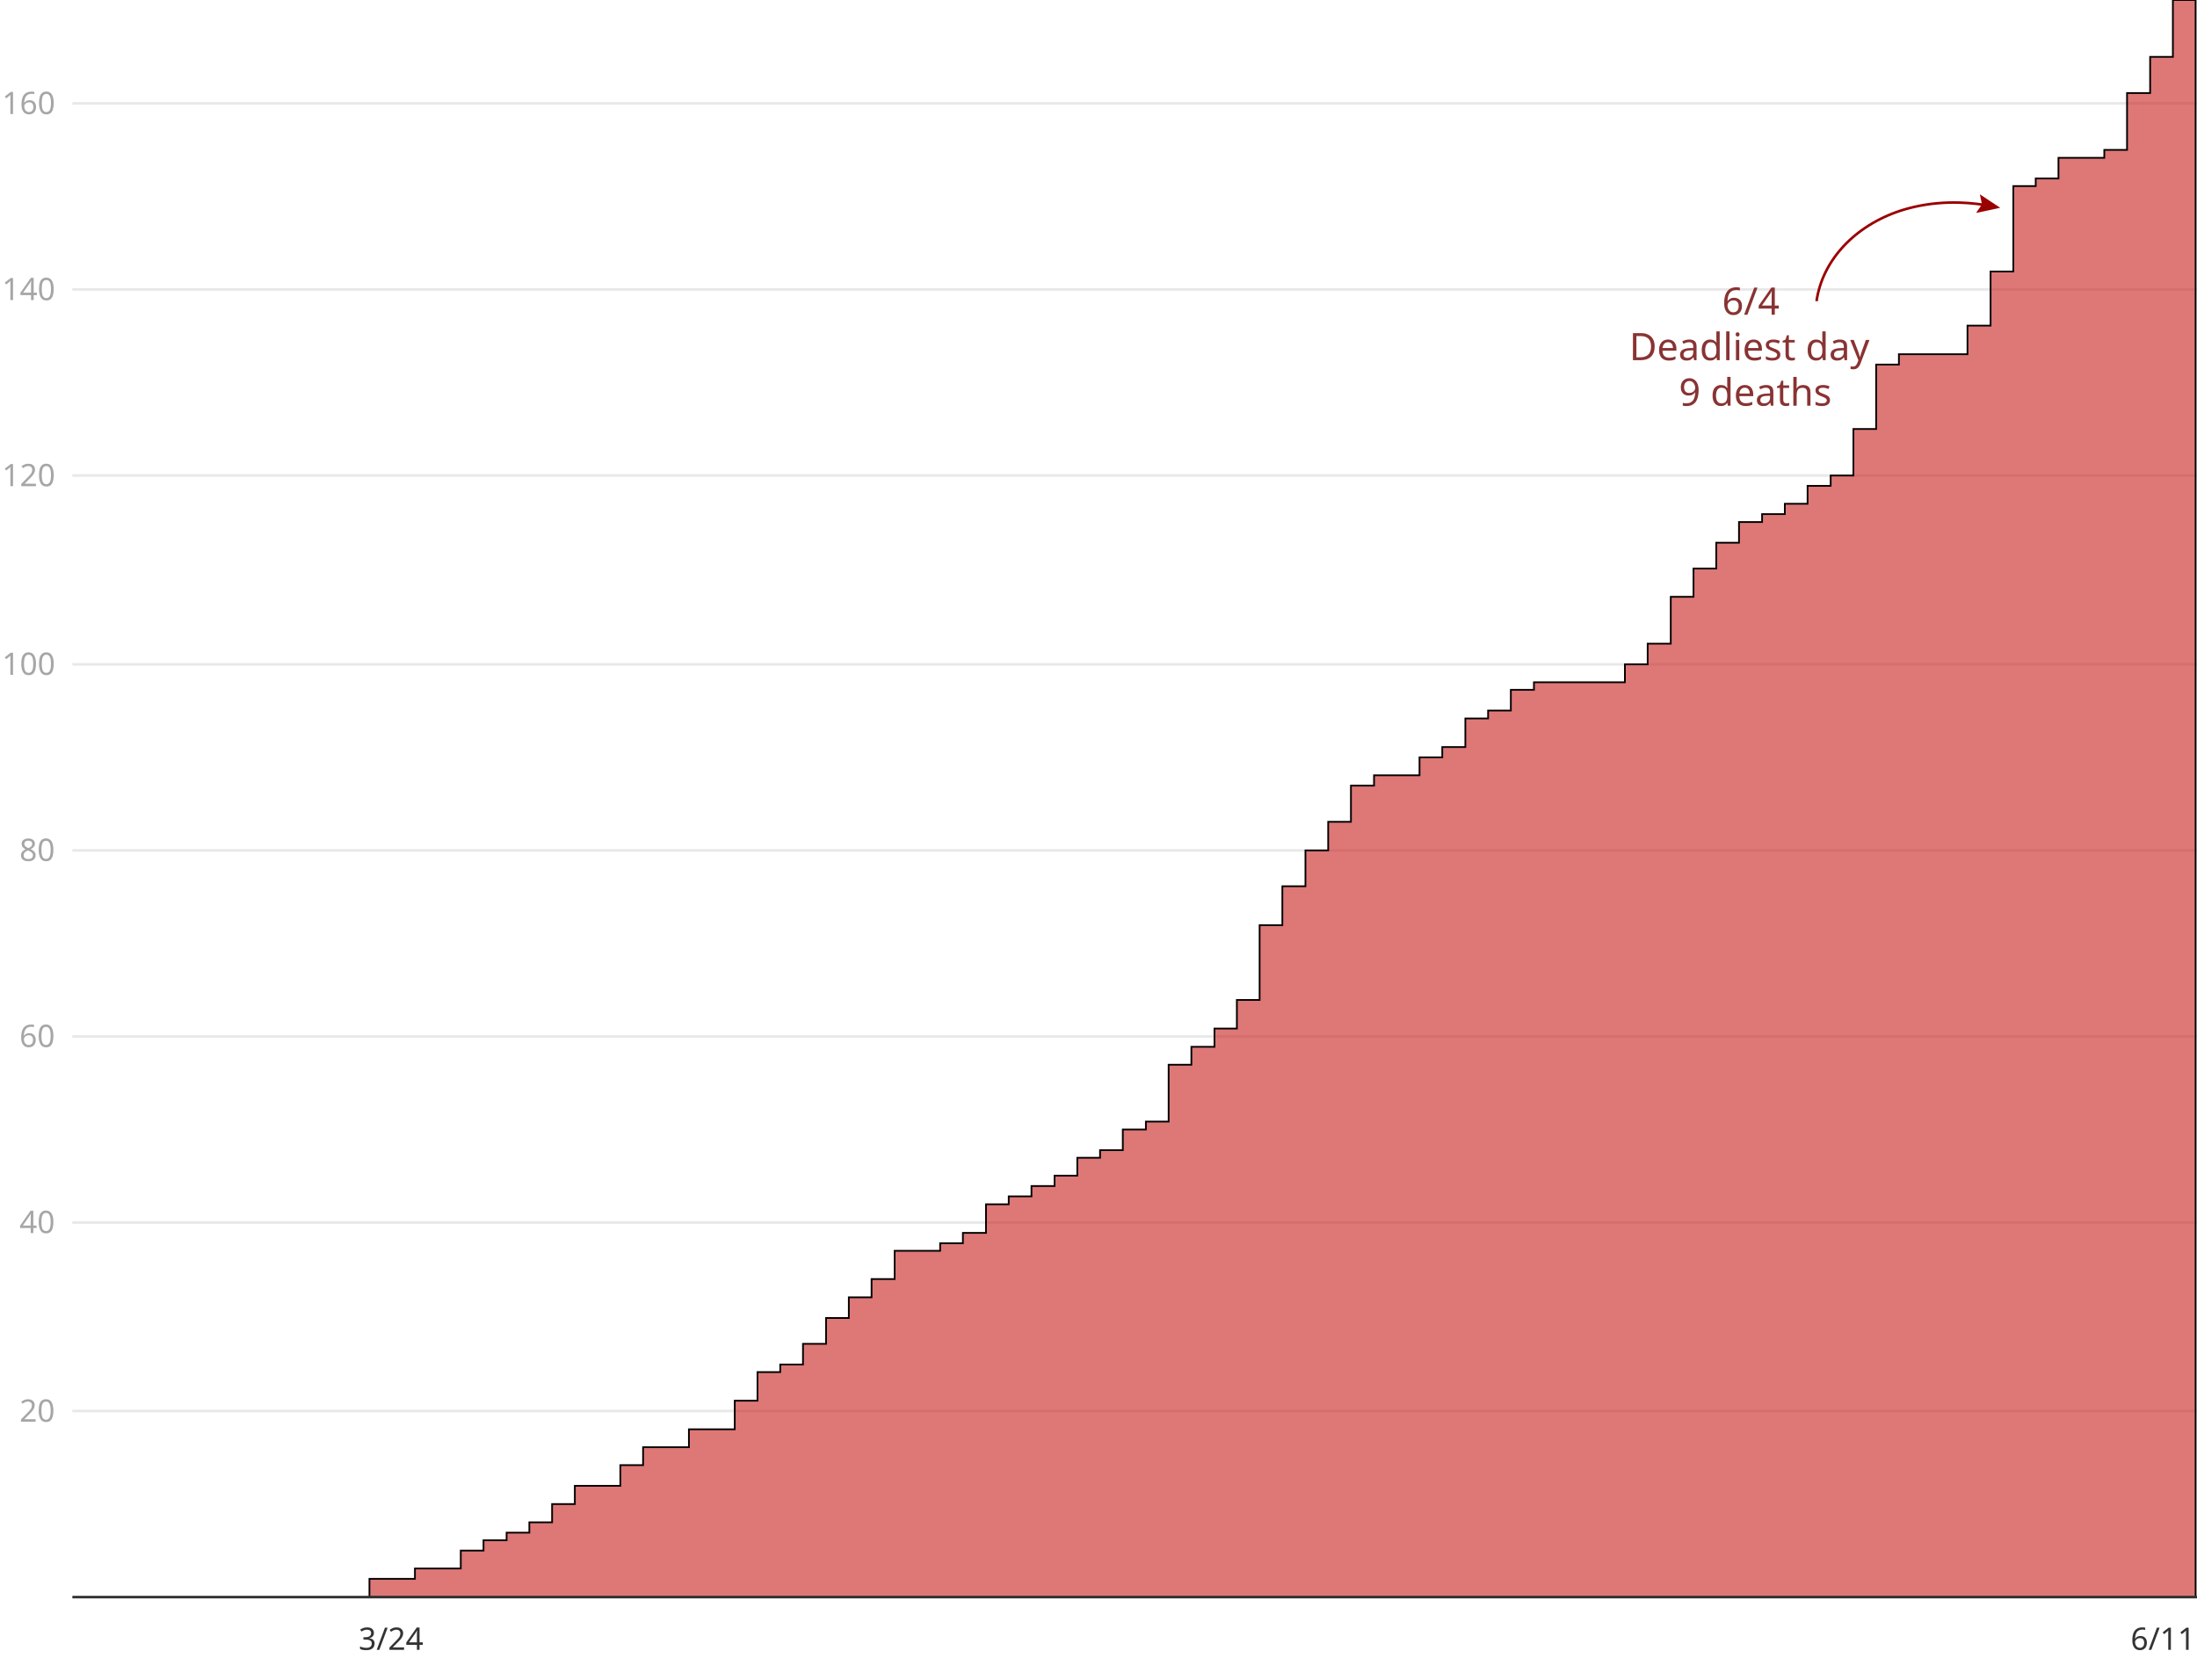
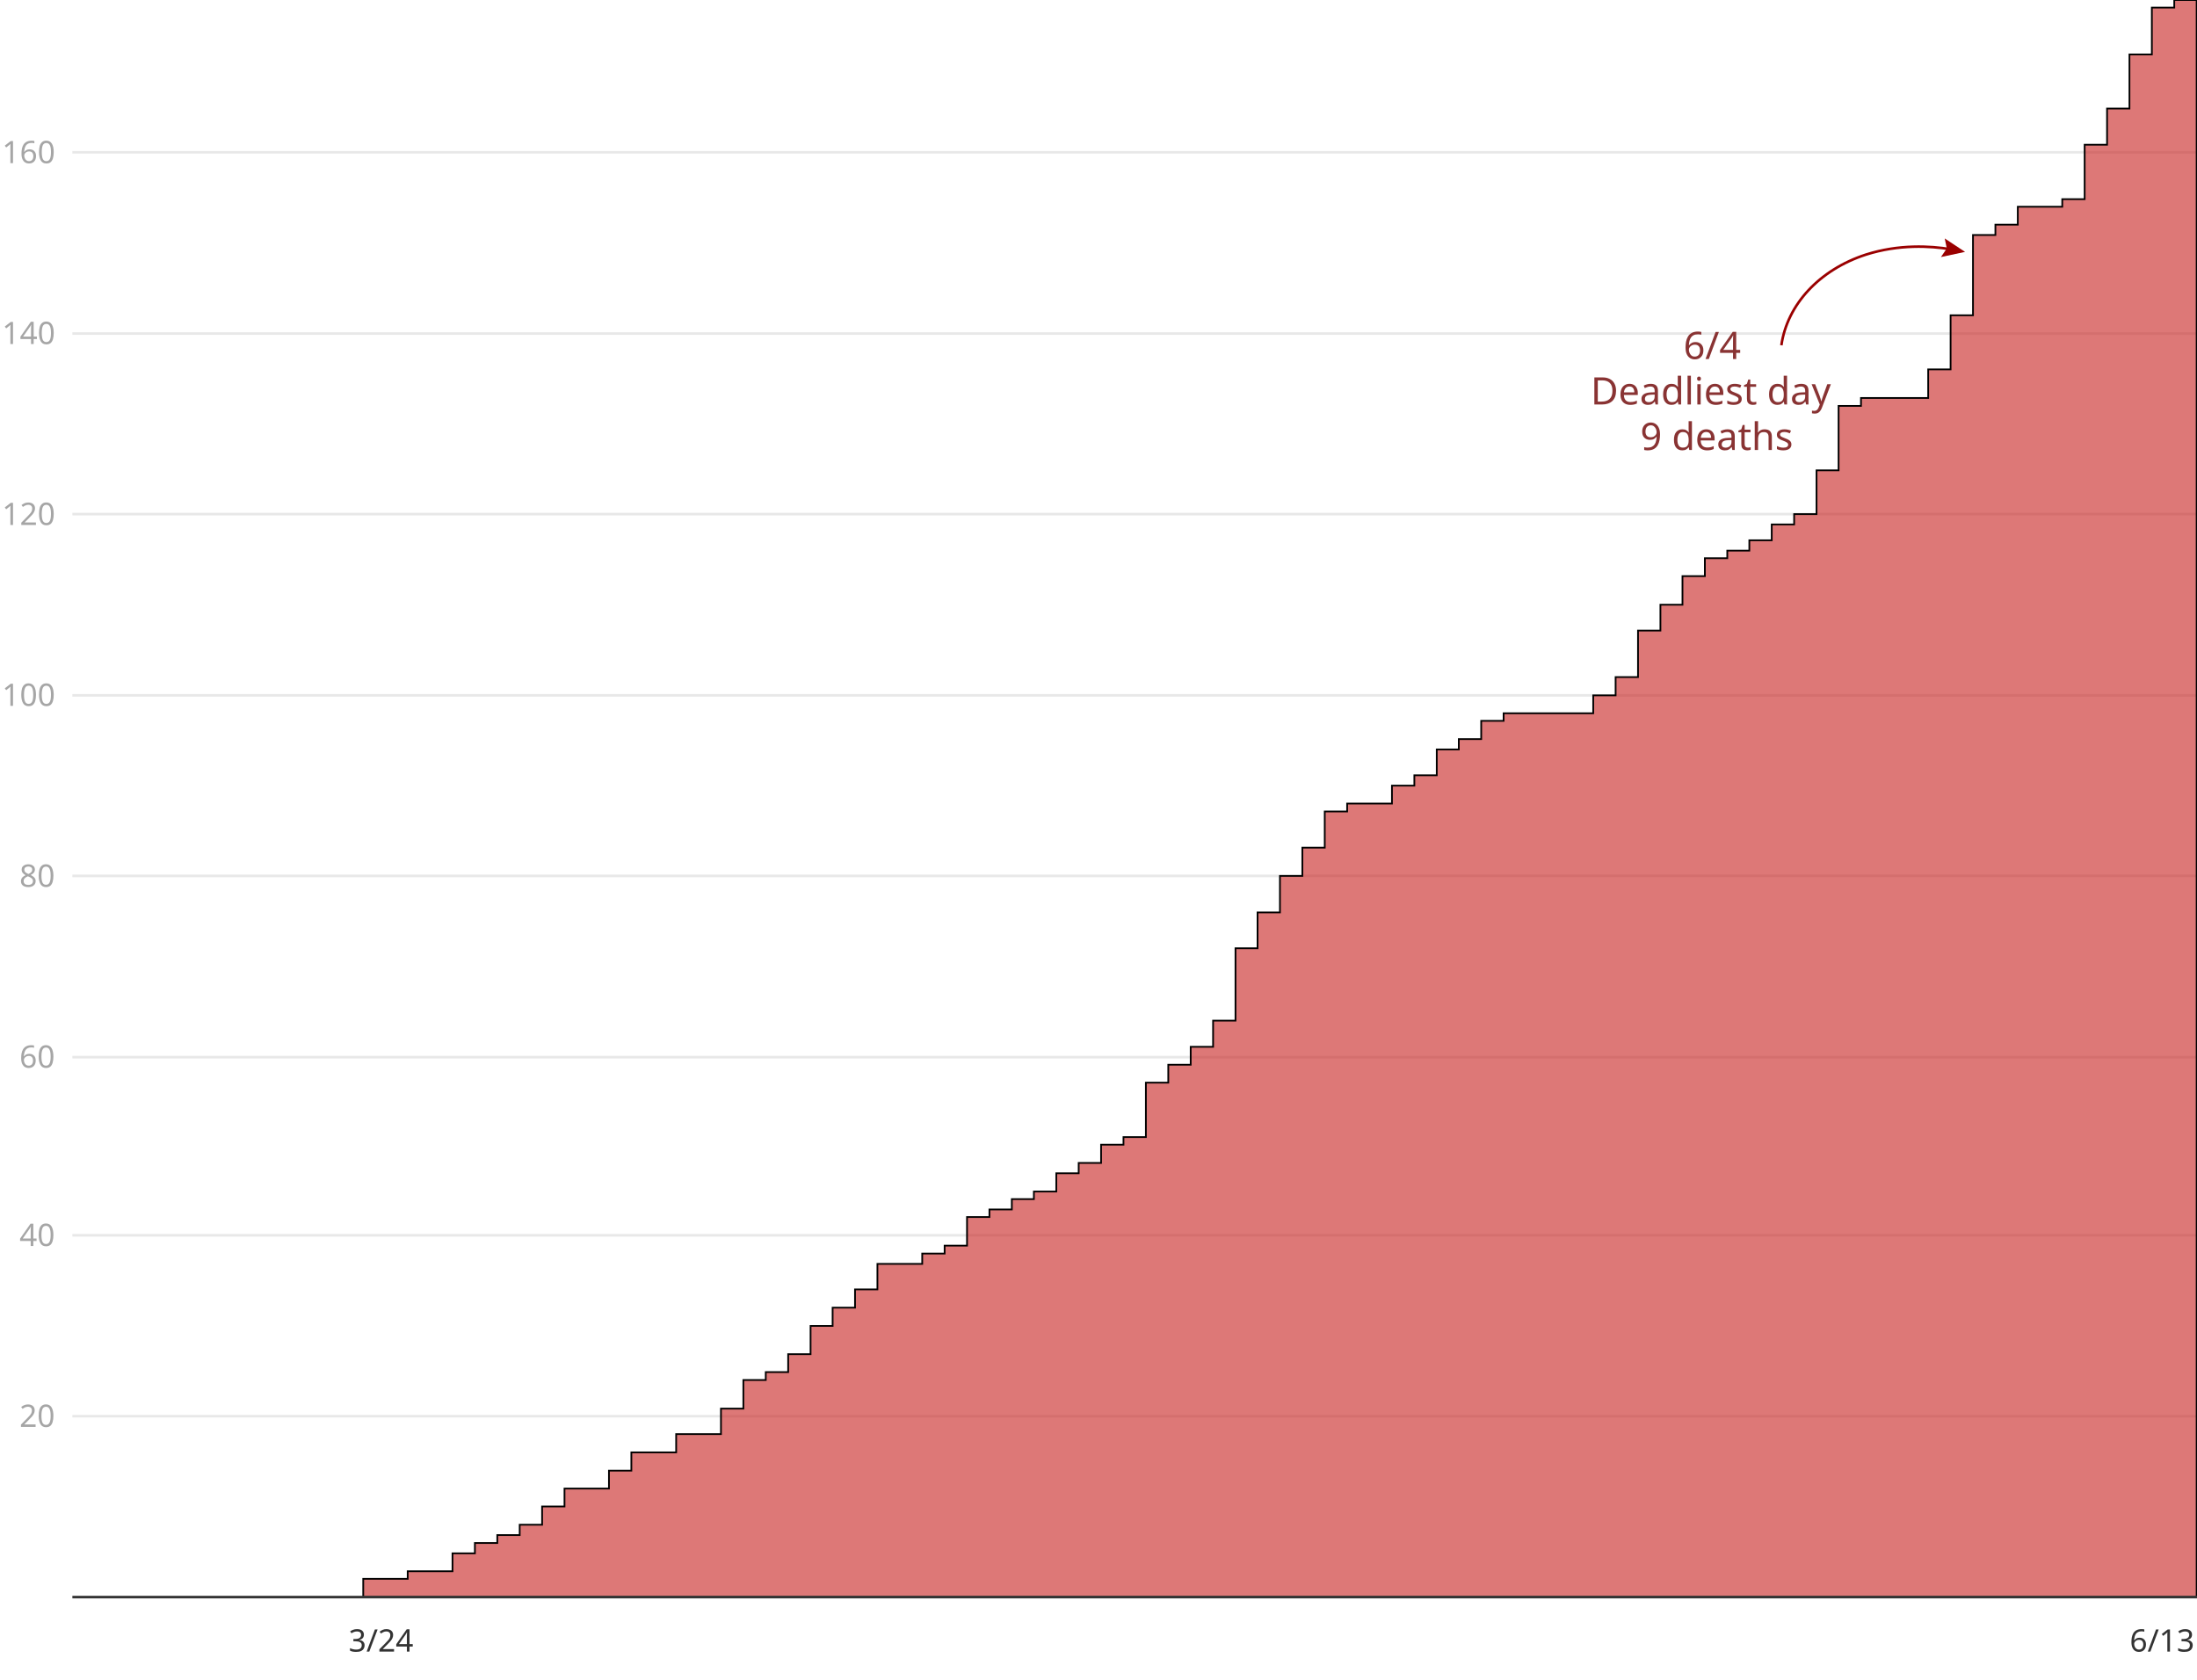
<svg xmlns="http://www.w3.org/2000/svg" xmlns:xlink="http://www.w3.org/1999/xlink" version="1.1" id="Layer_1" x="0px" y="0px" viewBox="0 0 637.5 487.5" style="enable-background:new 0 0 637.5 487.5;" xml:space="preserve">
  <style type="text/css">
	.st0{clip-path:url(#SVGID_2_);}
	.st1{clip-path:url(#SVGID_4_);fill:none;stroke:#E8E8E8;stroke-width:0.75;stroke-miterlimit:10;}
	.st2{clip-path:url(#SVGID_4_);fill:#C71E1D;}
	.st3{clip-path:url(#SVGID_4_);fill:#C71E1D;fill-opacity:0.6;stroke:#000000;stroke-width:0.5;stroke-miterlimit:10;}
	.st4{clip-path:url(#SVGID_4_);fill:none;stroke:#333333;stroke-width:0.75;stroke-miterlimit:10;}
	.st5{fill:#A6A6A6;}
	.st6{font-family:'Roboto-Regular';}
	.st7{font-size:9px;}
	.st8{fill:none;stroke:#9A0000;stroke-width:0.75;stroke-miterlimit:10;}
	.st9{fill:#9A0000;}
	.st10{fill:#893333;}
	.st11{font-family:'ArialMT';}
	.st12{font-size:11px;}
	.st13{font-family:'Arial-BoldMT';}
	.st14{fill:#333333;}
</style>
  <g>
    <defs>
      <rect id="SVGID_1_" width="637.5" height="487.5" />
    </defs>
    <clipPath id="SVGID_2_">
      <use xlink:href="#SVGID_1_" style="overflow:visible;" />
    </clipPath>
    <g class="st0">
      <defs>
        <rect id="SVGID_3_" width="637.5" height="483" />
      </defs>
      <clipPath id="SVGID_4_">
        <use xlink:href="#SVGID_3_" style="overflow:visible;" />
      </clipPath>
-       <line class="st1" x1="21" y1="30" x2="637.5" y2="30" />
-       <line class="st1" x1="21" y1="84" x2="637.5" y2="84" />
-       <line class="st1" x1="21" y1="138" x2="637.5" y2="138" />
-       <line class="st1" x1="21" y1="192.8" x2="637.5" y2="192.8" />
-       <line class="st1" x1="21" y1="246.8" x2="637.5" y2="246.8" />
-       <line class="st1" x1="21" y1="300.8" x2="637.5" y2="300.8" />
-       <line class="st1" x1="21" y1="354.8" x2="637.5" y2="354.8" />
-       <line class="st1" x1="21" y1="409.5" x2="637.5" y2="409.5" />
-       <path class="st2" d="M21,463.5h6.6H21z" />
-       <path class="st2" d="M27.6,463.5h6.6H27.6z" />
-       <path class="st2" d="M34.3,463.5h6.6H34.3z" />
-       <path class="st2" d="M40.9,463.5h6.6H40.9z" />
-       <path class="st2" d="M47.5,463.5h6.6H47.5z" />
-       <path class="st2" d="M54.1,463.5h6.6H54.1z" />
-       <path class="st2" d="M60.8,463.5h6.6H60.8z" />
-       <path class="st2" d="M67.4,463.5H74H67.4z" />
-       <path class="st2" d="M74,463.5h6.6H74z" />
-       <path class="st2" d="M80.7,463.5h6.6H80.7z" />
-       <path class="st2" d="M87.3,463.5h6.6H87.3z" />
-       <path class="st2" d="M93.9,463.5h6.6H93.9z" />
-       <path class="st2" d="M100.5,463.5h6.6H100.5z" />
-       <polygon class="st3" points="630.5,0 630.5,16.5 623.9,16.5 623.9,27 617.2,27 617.2,43.5 610.6,43.5 610.6,45.8 604,45.8     597.3,45.8 597.3,51.8 590.7,51.8 590.7,54 584.2,54 584.2,78.8 577.6,78.8 577.6,94.5 570.9,94.5 570.9,102.8 564.3,102.8     557.7,102.8 551,102.8 551,105.8 544.4,105.8 544.4,124.5 537.8,124.5 537.8,138 531.2,138 531.2,141 524.5,141 524.5,146.2     517.9,146.2 517.9,149.2 511.3,149.2 511.3,151.5 504.6,151.5 504.6,157.5 498,157.5 498,165 491.4,165 491.4,173.2 484.8,173.2     484.8,186.8 478.1,186.8 478.1,192.8 471.5,192.8 471.5,198 464.9,198 458.3,198 458.2,198 451.7,198 445.1,198 445.1,200.2     438.4,200.2 438.4,206.2 431.8,206.2 431.8,208.5 425.2,208.5 425.2,216.8 418.5,216.8 418.5,219.8 411.9,219.8 411.9,225     405.3,225 398.7,225 398.7,228 392,228 392,238.5 385.4,238.5 385.4,246.8 378.8,246.8 378.8,257.2 372.1,257.2 372.1,268.5     365.5,268.5 365.5,290.2 358.9,290.2 358.9,298.5 352.4,298.5 352.4,303.8 345.7,303.8 345.7,309 339.1,309 339.1,325.5     332.5,325.5 332.5,327.8 325.8,327.8 325.8,333.8 319.2,333.8 319.2,336 312.6,336 312.6,341.2 306,341.2 306,344.2 299.3,344.2     299.3,347.2 292.7,347.2 292.7,349.5 286.1,349.5 286.1,357.8 279.4,357.8 279.4,360.8 272.8,360.8 272.8,363 266.2,363     259.6,363 259.6,371.2 252.9,371.2 252.9,376.5 246.3,376.5 246.3,382.5 239.7,382.5 239.7,390 233,390 233,396 226.4,396     226.4,398.2 219.8,398.2 219.8,406.5 213.2,406.5 213.2,414.8 206.5,414.8 199.9,414.8 199.9,420 193.3,420 186.6,420     186.6,425.2 180,425.2 180,431.2 173.4,431.2 166.8,431.2 166.8,436.5 160.2,436.5 160.2,441.8 153.6,441.8 153.6,444.8     147,444.8 147,447 140.3,447 140.3,450 133.7,450 133.7,455.2 127.1,455.2 120.4,455.2 120.4,458.2 113.8,458.2 107.2,458.2     107.2,463.5 113.8,463.5 120.4,463.5 127.1,463.5 133.7,463.5 140.3,463.5 147,463.5 153.6,463.5 160.2,463.5 166.8,463.5     166.8,463.5 173.4,463.5 180,463.5 186.6,463.5 193.3,463.5 199.9,463.5 206.5,463.5 213.2,463.5 219.8,463.5 226.4,463.5     233,463.5 239.7,463.5 246.3,463.5 252.9,463.5 259.6,463.5 266.2,463.5 272.8,463.5 279.4,463.5 286.1,463.5 292.7,463.5     299.3,463.5 306,463.5 312.6,463.5 319.2,463.5 325.8,463.5 332.5,463.5 339.1,463.5 345.7,463.5 352.4,463.5 358.9,463.5     359,463.5 365.5,463.5 372.1,463.5 378.8,463.5 385.4,463.5 392,463.5 398.7,463.5 405.3,463.5 411.9,463.5 418.5,463.5     425.2,463.5 431.8,463.5 438.4,463.5 445.1,463.5 451.7,463.5 458.2,463.5 458.3,463.5 464.9,463.5 471.5,463.5 478.1,463.5     484.8,463.5 491.4,463.5 498,463.5 504.6,463.5 511.3,463.5 517.9,463.5 524.5,463.5 531.2,463.5 537.8,463.5 544.4,463.5     551,463.5 557.7,463.5 564.3,463.5 570.9,463.5 577.6,463.5 584.2,463.5 590.7,463.5 590.8,463.5 597.3,463.5 604,463.5     610.6,463.5 617.2,463.5 623.9,463.5 630.5,463.5 637.1,463.5 637.1,0   " />
+       <line class="st1" x1="21" y1="44.2" x2="637.5" y2="44.2" />
+       <line class="st1" x1="21" y1="96.8" x2="637.5" y2="96.8" />
+       <line class="st1" x1="21" y1="149.2" x2="637.5" y2="149.2" />
+       <line class="st1" x1="21" y1="201.8" x2="637.5" y2="201.8" />
+       <line class="st1" x1="21" y1="254.2" x2="637.5" y2="254.2" />
+       <line class="st1" x1="21" y1="306.8" x2="637.5" y2="306.8" />
+       <line class="st1" x1="21" y1="358.5" x2="637.5" y2="358.5" />
+       <line class="st1" x1="21" y1="411" x2="637.5" y2="411" />
+       <path class="st2" d="M21,463.5h6.5H21z" />
+       <path class="st2" d="M27.5,463.5H34H27.5z" />
+       <path class="st2" d="M34,463.5h6.5H34z" />
+       <path class="st2" d="M40.5,463.5H47H40.5z" />
+       <path class="st2" d="M47,463.5h6.5H47z" />
+       <path class="st2" d="M53.4,463.5h6.5H53.4z" />
+       <path class="st2" d="M59.9,463.5h6.5H59.9z" />
+       <path class="st2" d="M66.4,463.5h6.5H66.4z" />
+       <path class="st2" d="M72.9,463.5h6.5H72.9z" />
+       <path class="st2" d="M79.4,463.5h6.5H79.4z" />
+       <path class="st2" d="M85.9,463.5h6.5H85.9z" />
+       <path class="st2" d="M92.4,463.5h6.5H92.4z" />
+       <path class="st2" d="M98.9,463.5h6.5H98.9z" />
+       <polygon class="st3" points="630.9,0 630.9,2.2 624.4,2.2 624.4,15.8 617.9,15.8 617.9,31.5 611.4,31.5 611.4,42 604.9,42     604.9,57.8 598.4,57.8 598.4,60 592,60 592,60 585.5,60 585.5,65.2 579,65.2 579,68.2 572.5,68.2 572.5,91.5 566,91.5 566,107.2     559.5,107.2 559.5,115.5 553,115.5 546.5,115.5 546.5,115.5 540,115.5 540,117.8 533.5,117.8 533.5,136.5 527.1,136.5     527.1,149.2 520.6,149.2 520.6,152.2 514.1,152.2 514.1,156.8 507.6,156.8 507.6,159.8 501.2,159.8 501.2,162 494.7,162     494.7,167.2 488.2,167.2 488.2,175.5 481.8,175.5 481.8,183 475.3,183 475.3,196.5 468.8,196.5 468.8,201.8 462.3,201.8     462.3,207 455.8,207 449.3,207 442.8,207 436.3,207 436.3,209.2 429.8,209.2 429.8,214.5 423.3,214.5 423.3,217.5 416.9,217.5     416.9,225 410.4,225 410.4,228 403.9,228 403.9,233.2 397.4,233.2 390.9,233.2 390.9,235.5 384.4,235.5 384.4,246 377.9,246     377.9,254.2 371.4,254.2 371.4,264.8 364.9,264.8 364.9,275.2 358.5,275.2 358.5,296.2 352,296.2 352,303.8 345.5,303.8     345.5,309 339,309 339,314.2 332.5,314.2 332.5,330 326,330 326,332.2 319.5,332.2 319.5,337.5 313,337.5 313,340.5 306.5,340.5     306.5,345.8 300,345.8 300,348 293.6,348 293.6,351 287.1,351 287.1,353.2 280.6,353.2 280.6,361.5 274.1,361.5 274.1,363.8     267.6,363.8 267.6,366.8 261.1,366.8 254.6,366.8 254.6,374.2 248.1,374.2 248.1,379.5 241.6,379.5 241.6,384.8 235.2,384.8     235.2,393 228.7,393 228.7,398.2 222.2,398.2 222.2,400.5 215.7,400.5 215.7,408.8 209.2,408.8 209.2,416.2 202.7,416.2     196.2,416.2 196.2,421.5 189.7,421.5 183.2,421.5 183.2,426.8 176.7,426.8 176.7,432 170.3,432 163.8,432 163.8,437.2     157.3,437.2 157.3,442.5 150.8,442.5 150.8,445.5 144.3,445.5 144.3,447.8 137.8,447.8 137.8,450.8 131.3,450.8 131.3,456     124.8,456 118.3,456 118.3,458.2 111.9,458.2 105.4,458.2 105.4,463.5 111.9,463.5 118.3,463.5 124.8,463.5 131.3,463.5     137.8,463.5 144.3,463.5 150.8,463.5 157.3,463.5 163.8,463.5 170.3,463.5 176.7,463.5 183.2,463.5 189.7,463.5 196.2,463.5     202.7,463.5 209.2,463.5 215.7,463.5 222.2,463.5 228.7,463.5 235.2,463.5 241.6,463.5 248.1,463.5 254.6,463.5 261.1,463.5     267.6,463.5 274.1,463.5 280.6,463.5 287.1,463.5 293.6,463.5 300,463.5 306.5,463.5 313,463.5 319.5,463.5 326,463.5     332.5,463.5 339,463.5 345.5,463.5 352,463.5 358.5,463.5 364.9,463.5 371.4,463.5 377.9,463.5 384.4,463.5 390.9,463.5     397.4,463.5 403.9,463.5 410.4,463.5 416.9,463.5 423.3,463.5 429.8,463.5 436.3,463.5 442.8,463.5 449.3,463.5 455.8,463.5     462.3,463.5 468.8,463.5 475.3,463.5 481.8,463.5 488.2,463.5 494.7,463.5 501.2,463.5 507.6,463.5 507.7,463.5 514.1,463.5     520.6,463.5 520.6,463.5 527.1,463.5 533.5,463.5 533.5,463.5 540,463.5 546.5,463.5 546.5,463.5 553,463.5 559.5,463.5     566,463.5 566,463.5 572.5,463.5 579,463.5 579,463.5 585.5,463.5 592,463.5 592,463.5 598.4,463.5 604.9,463.5 604.9,463.5     611.4,463.5 617.9,463.5 617.9,463.5 624.4,463.5 630.9,463.5 630.9,463.5 637.4,463.5 637.4,0   " />
      <line class="st4" x1="21" y1="463.5" x2="637.5" y2="463.5" />
    </g>
    <g class="st0">
-       <text transform="matrix(1 0 0 1 5.6426 412.5996)" class="st5 st6 st7">20</text>
+       <text transform="matrix(1 0 0 1 5.6426 414.0996)" class="st5 st6 st7">20</text>
    </g>
    <g class="st0">
-       <text transform="matrix(1 0 0 1 5.6426 357.8496)" class="st5 st6 st7">40</text>
+       <text transform="matrix(1 0 0 1 5.6426 361.5996)" class="st5 st6 st7">40</text>
    </g>
    <g class="st0">
-       <text transform="matrix(1 0 0 1 5.6426 303.8496)" class="st5 st6 st7">60</text>
+       <text transform="matrix(1 0 0 1 5.6426 309.8496)" class="st5 st6 st7">60</text>
    </g>
    <g class="st0">
-       <text transform="matrix(1 0 0 1 5.6426 249.8496)" class="st5 st6 st7">80</text>
+       <text transform="matrix(1 0 0 1 5.6426 257.3496)" class="st5 st6 st7">80</text>
    </g>
    <g class="st0">
-       <text transform="matrix(1 0 0 1 0.5889 195.8496)" class="st5 st6 st7">100</text>
+       <text transform="matrix(1 0 0 1 0.5889 204.8496)" class="st5 st6 st7">100</text>
    </g>
    <g class="st0">
-       <text transform="matrix(1 0 0 1 0.5889 141.0996)" class="st5 st6 st7">120</text>
+       <text transform="matrix(1 0 0 1 0.5889 152.3496)" class="st5 st6 st7">120</text>
    </g>
    <g class="st0">
-       <text transform="matrix(1 0 0 1 0.5889 87.0996)" class="st5 st6 st7">140</text>
+       <text transform="matrix(1 0 0 1 0.5889 99.8496)" class="st5 st6 st7">140</text>
    </g>
    <g class="st0">
-       <text transform="matrix(1 0 0 1 0.5889 33.0996)" class="st5 st6 st7">160</text>
+       <text transform="matrix(1 0 0 1 0.5889 47.3496)" class="st5 st6 st7">160</text>
    </g>
  </g>
  <g>
    <g>
-       <path class="st8" d="M527.1,87.4c1.7-11.8,11-21.9,24.5-26.3c9.7-3.1,18.8-2.5,24.4-1.6" />
+       <path class="st8" d="M516.9,100.2c1.7-11.8,11-21.9,24.5-26.3c9.7-3.1,18.8-2.5,24.4-1.6" />
      <g>
-         <polygon class="st9" points="573.4,61.8 575.1,59.3 574.5,56.4 580.4,60.3    " />
+         <polygon class="st9" points="563.2,74.6 564.9,72.1 564.3,69.2 570.2,73.1    " />
      </g>
    </g>
  </g>
-   <text transform="matrix(1 0 0 1 499.69 91.3364)" class="st10 st11 st12">6/4</text>
-   <text transform="matrix(1 0 0 1 472.7698 104.5361)" class="st10 st13 st12">Deadliest day</text>
-   <text transform="matrix(1 0 0 1 487.1697 117.7363)" class="st10 st11 st12">9 deaths</text>
+   <text transform="matrix(1 0 0 1 488.488 104.1902)" class="st10 st11 st12">6/4</text>
+   <text transform="matrix(1 0 0 1 461.5678 117.3899)" class="st10 st13 st12">Deadliest day</text>
+   <text transform="matrix(1 0 0 1 475.9677 130.5901)" class="st10 st11 st12">9 deaths</text>
  <g>
-     <text transform="matrix(1 0 0 1 618.2377 478.8049)" class="st14 st6 st7">6/11</text>
+     <text transform="matrix(1 0 0 1 617.9752 479.3076)" class="st14 st6 st7">6/13</text>
  </g>
  <g>
-     <text transform="matrix(1 0 0 1 104.0629 478.8049)" class="st14 st6 st7">3/24</text>
+     <text transform="matrix(1 0 0 1 101.1538 479.3078)" class="st14 st6 st7">3/24</text>
  </g>
</svg>
